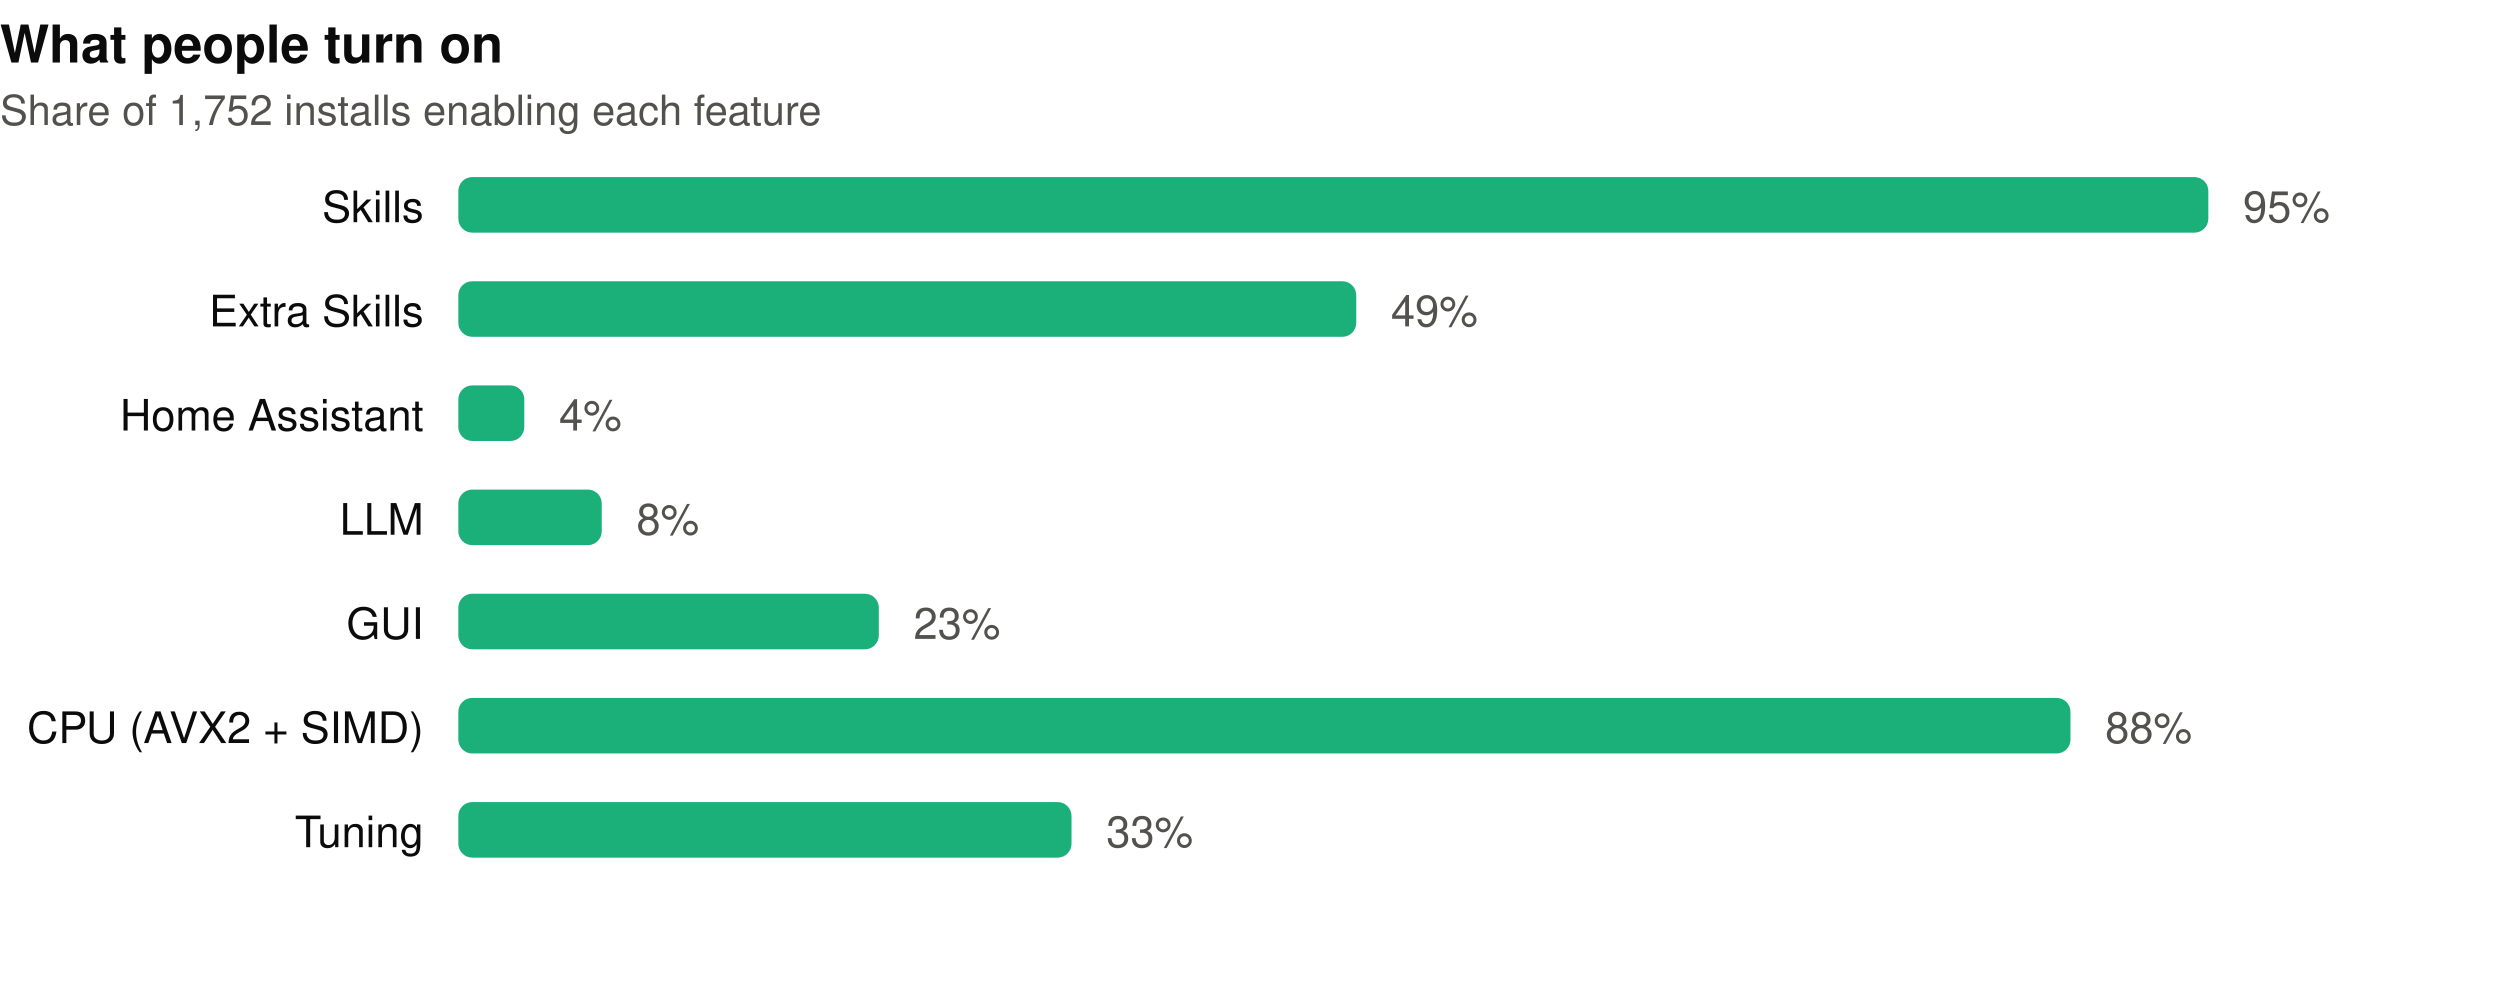
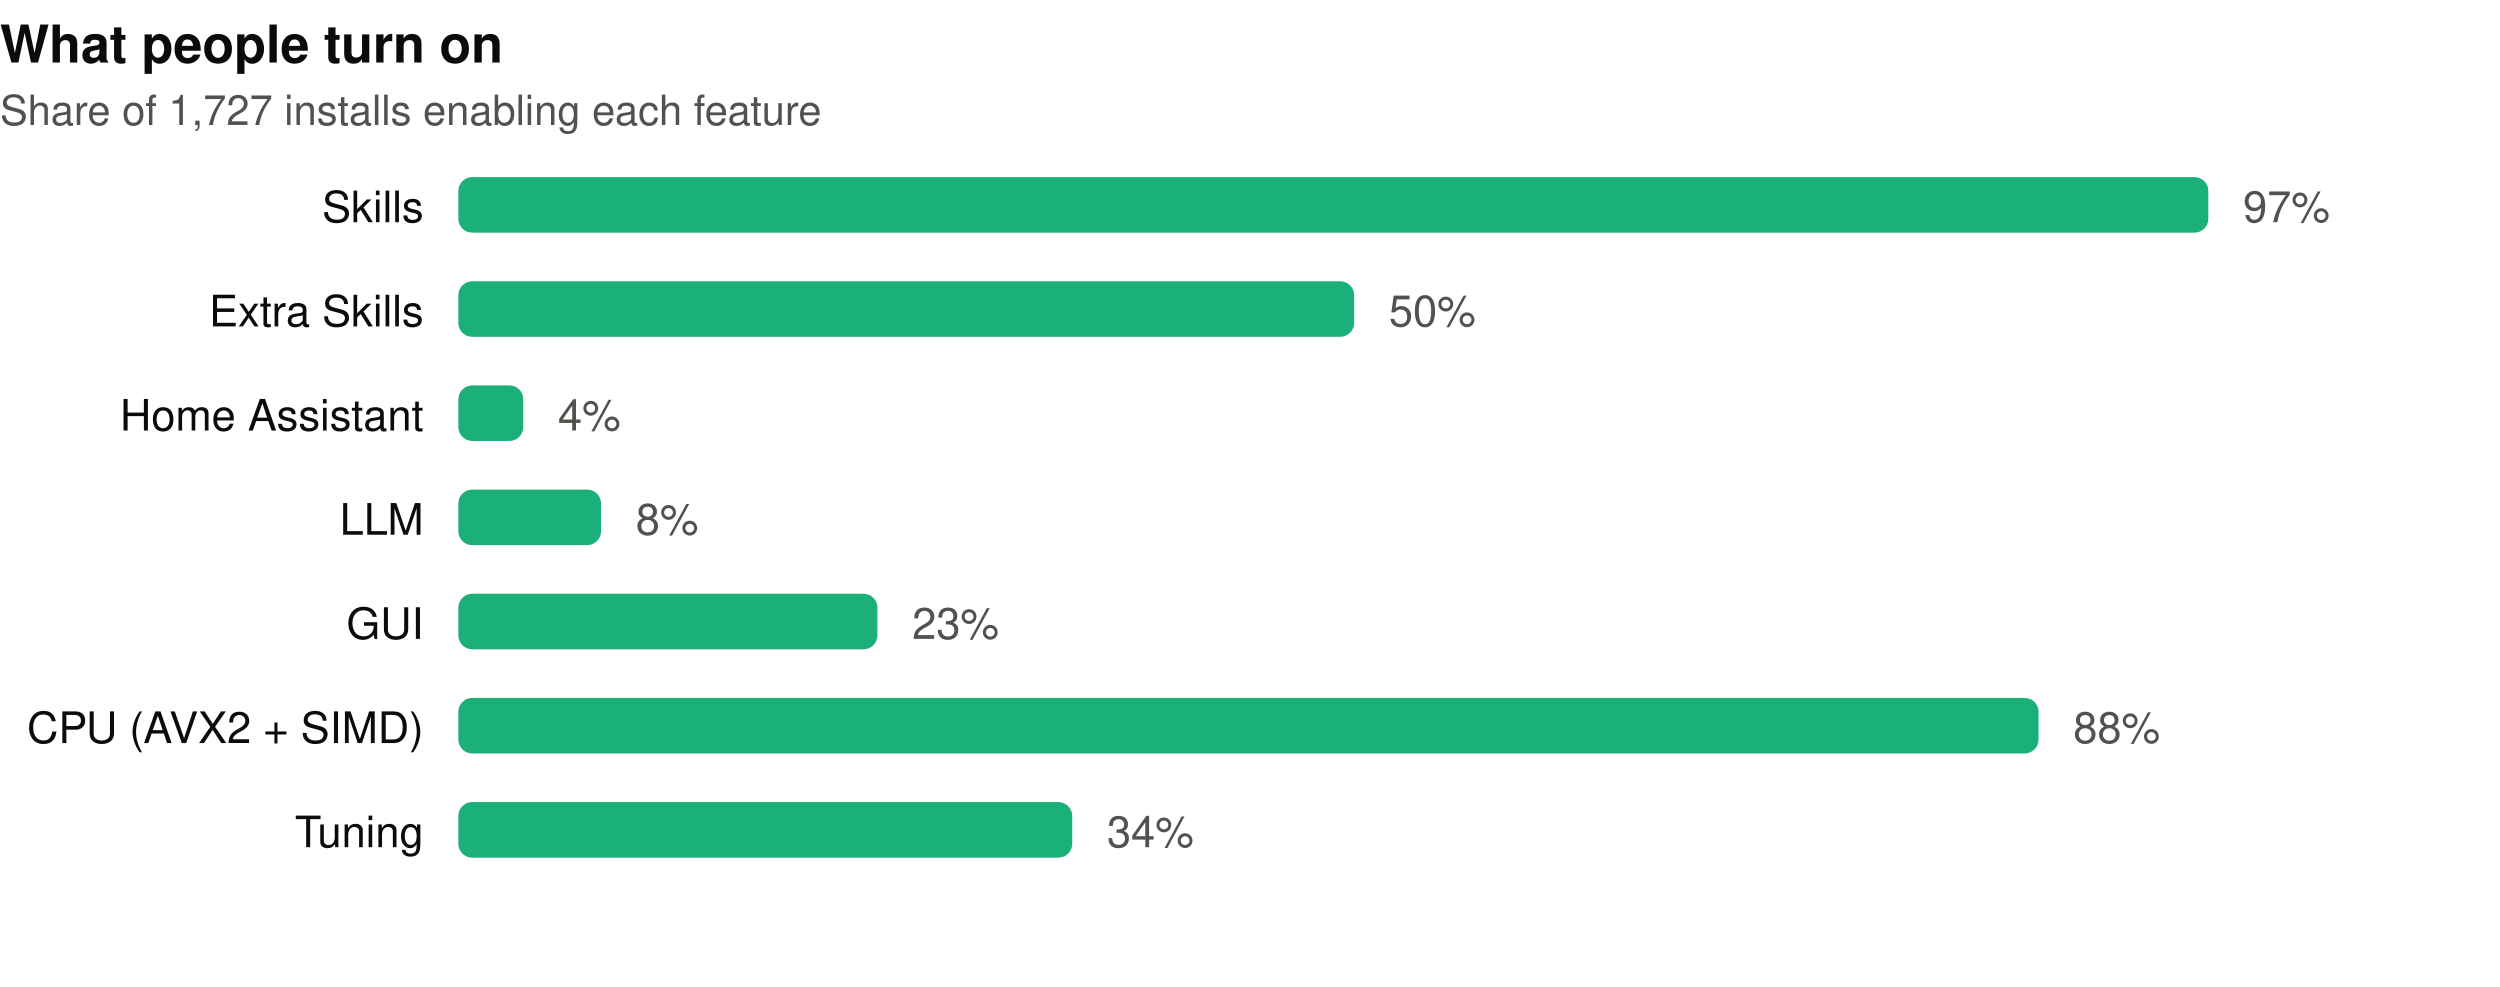
- <svg xmlns="http://www.w3.org/2000/svg" width="720" height="284" viewBox="0 0 720 284" role="img" aria-label="What people turn on. Share of 1,752 installs enabling each feature">
+ <svg xmlns="http://www.w3.org/2000/svg" width="720" height="284" viewBox="0 0 720 284" role="img" aria-label="What people turn on. Share of 1,727 installs enabling each feature">
  <text x="0" y="18" font-family="ui-sans-serif,-apple-system,BlinkMacSystemFont,'Segoe UI',Helvetica,Arial,sans-serif" font-size="15" font-weight="600" fill="#0b0b0b">What people turn on</text>
-   <text x="0" y="36" font-family="ui-sans-serif,-apple-system,BlinkMacSystemFont,'Segoe UI',Helvetica,Arial,sans-serif" font-size="12" fill="#52514e">Share of 1,752 installs enabling each feature</text>
+   <text x="0" y="36" font-family="ui-sans-serif,-apple-system,BlinkMacSystemFont,'Segoe UI',Helvetica,Arial,sans-serif" font-size="12" fill="#52514e">Share of 1,727 installs enabling each feature</text>
  <text x="122" y="64.0" text-anchor="end" font-family="ui-sans-serif,-apple-system,BlinkMacSystemFont,'Segoe UI',Helvetica,Arial,sans-serif" font-size="12.5" fill="#0b0b0b">Skills</text>
  <rect x="132" y="51.0" width="504.0" height="16" rx="4" fill="#1baf7a" />
-   <text x="646.0" y="64.0" font-family="ui-sans-serif,-apple-system,BlinkMacSystemFont,'Segoe UI',Helvetica,Arial,sans-serif" font-size="12.5" fill="#52514e">95%</text>
+   <text x="646.0" y="64.0" font-family="ui-sans-serif,-apple-system,BlinkMacSystemFont,'Segoe UI',Helvetica,Arial,sans-serif" font-size="12.5" fill="#52514e">97%</text>
  <text x="122" y="94.0" text-anchor="end" font-family="ui-sans-serif,-apple-system,BlinkMacSystemFont,'Segoe UI',Helvetica,Arial,sans-serif" font-size="12.5" fill="#0b0b0b">Extra Skills</text>
-   <rect x="132" y="81.0" width="258.6" height="16" rx="4" fill="#1baf7a" />
-   <text x="400.6" y="94.0" font-family="ui-sans-serif,-apple-system,BlinkMacSystemFont,'Segoe UI',Helvetica,Arial,sans-serif" font-size="12.5" fill="#52514e">49%</text>
+   <rect x="132" y="81.0" width="258.0" height="16" rx="4" fill="#1baf7a" />
+   <text x="400.0" y="94.0" font-family="ui-sans-serif,-apple-system,BlinkMacSystemFont,'Segoe UI',Helvetica,Arial,sans-serif" font-size="12.5" fill="#52514e">50%</text>
  <text x="122" y="124.0" text-anchor="end" font-family="ui-sans-serif,-apple-system,BlinkMacSystemFont,'Segoe UI',Helvetica,Arial,sans-serif" font-size="12.5" fill="#0b0b0b">Home Assistant</text>
-   <rect x="132" y="111.0" width="19.0" height="16" rx="4" fill="#1baf7a" />
-   <text x="161.0" y="124.0" font-family="ui-sans-serif,-apple-system,BlinkMacSystemFont,'Segoe UI',Helvetica,Arial,sans-serif" font-size="12.5" fill="#52514e">4%</text>
+   <rect x="132" y="111.0" width="18.7" height="16" rx="4" fill="#1baf7a" />
+   <text x="160.7" y="124.0" font-family="ui-sans-serif,-apple-system,BlinkMacSystemFont,'Segoe UI',Helvetica,Arial,sans-serif" font-size="12.5" fill="#52514e">4%</text>
  <text x="122" y="154.0" text-anchor="end" font-family="ui-sans-serif,-apple-system,BlinkMacSystemFont,'Segoe UI',Helvetica,Arial,sans-serif" font-size="12.5" fill="#0b0b0b">LLM</text>
-   <rect x="132" y="141.0" width="41.3" height="16" rx="4" fill="#1baf7a" />
-   <text x="183.3" y="154.0" font-family="ui-sans-serif,-apple-system,BlinkMacSystemFont,'Segoe UI',Helvetica,Arial,sans-serif" font-size="12.5" fill="#52514e">8%</text>
+   <rect x="132" y="141.0" width="41.1" height="16" rx="4" fill="#1baf7a" />
+   <text x="183.1" y="154.0" font-family="ui-sans-serif,-apple-system,BlinkMacSystemFont,'Segoe UI',Helvetica,Arial,sans-serif" font-size="12.5" fill="#52514e">8%</text>
  <text x="122" y="184.0" text-anchor="end" font-family="ui-sans-serif,-apple-system,BlinkMacSystemFont,'Segoe UI',Helvetica,Arial,sans-serif" font-size="12.5" fill="#0b0b0b">GUI</text>
-   <rect x="132" y="171.0" width="121.1" height="16" rx="4" fill="#1baf7a" />
-   <text x="263.1" y="184.0" font-family="ui-sans-serif,-apple-system,BlinkMacSystemFont,'Segoe UI',Helvetica,Arial,sans-serif" font-size="12.5" fill="#52514e">23%</text>
+   <rect x="132" y="171.0" width="120.7" height="16" rx="4" fill="#1baf7a" />
+   <text x="262.7" y="184.0" font-family="ui-sans-serif,-apple-system,BlinkMacSystemFont,'Segoe UI',Helvetica,Arial,sans-serif" font-size="12.5" fill="#52514e">23%</text>
  <text x="122" y="214.0" text-anchor="end" font-family="ui-sans-serif,-apple-system,BlinkMacSystemFont,'Segoe UI',Helvetica,Arial,sans-serif" font-size="12.5" fill="#0b0b0b">CPU (AVX2 + SIMD)</text>
-   <rect x="132" y="201.0" width="464.3" height="16" rx="4" fill="#1baf7a" />
-   <text x="606.3" y="214.0" font-family="ui-sans-serif,-apple-system,BlinkMacSystemFont,'Segoe UI',Helvetica,Arial,sans-serif" font-size="12.5" fill="#52514e">88%</text>
+   <rect x="132" y="201.0" width="455.1" height="16" rx="4" fill="#1baf7a" />
+   <text x="597.1" y="214.0" font-family="ui-sans-serif,-apple-system,BlinkMacSystemFont,'Segoe UI',Helvetica,Arial,sans-serif" font-size="12.5" fill="#52514e">88%</text>
  <text x="122" y="244.0" text-anchor="end" font-family="ui-sans-serif,-apple-system,BlinkMacSystemFont,'Segoe UI',Helvetica,Arial,sans-serif" font-size="12.5" fill="#0b0b0b">Tuning</text>
-   <rect x="132" y="231.0" width="176.6" height="16" rx="4" fill="#1baf7a" />
-   <text x="318.6" y="244.0" font-family="ui-sans-serif,-apple-system,BlinkMacSystemFont,'Segoe UI',Helvetica,Arial,sans-serif" font-size="12.5" fill="#52514e">33%</text>
+   <rect x="132" y="231.0" width="176.8" height="16" rx="4" fill="#1baf7a" />
+   <text x="318.8" y="244.0" font-family="ui-sans-serif,-apple-system,BlinkMacSystemFont,'Segoe UI',Helvetica,Arial,sans-serif" font-size="12.5" fill="#52514e">34%</text>
</svg>
